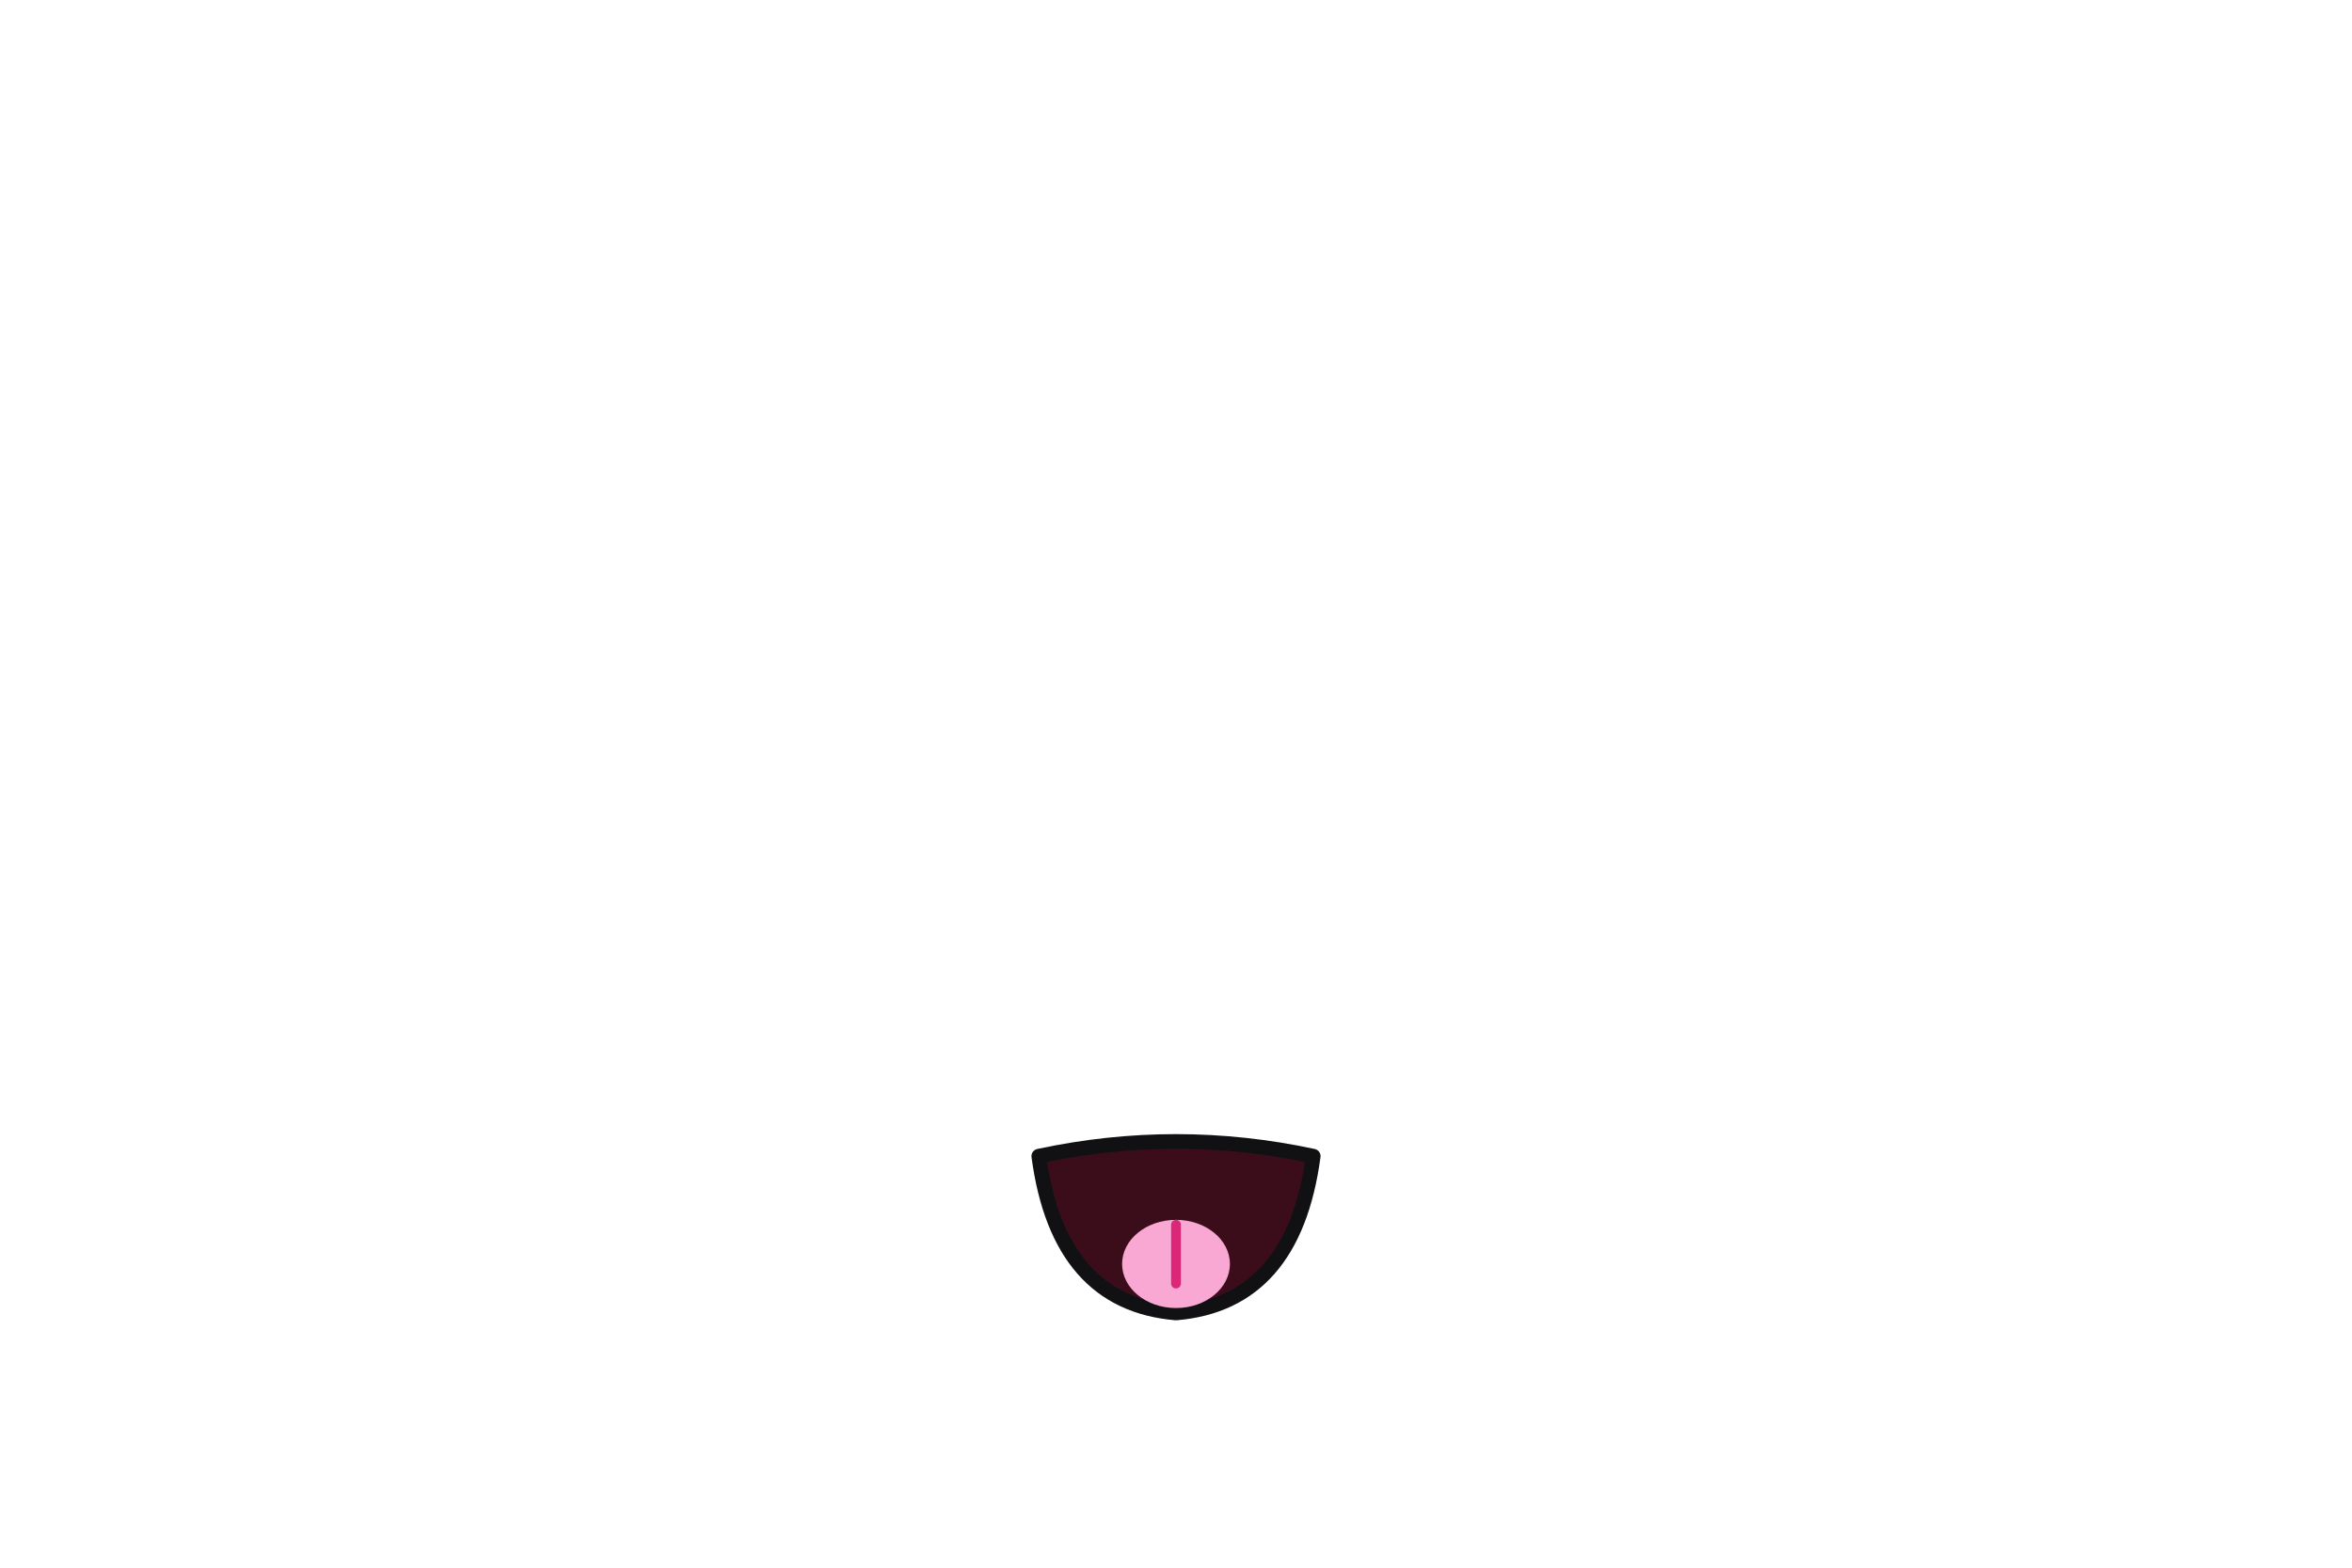
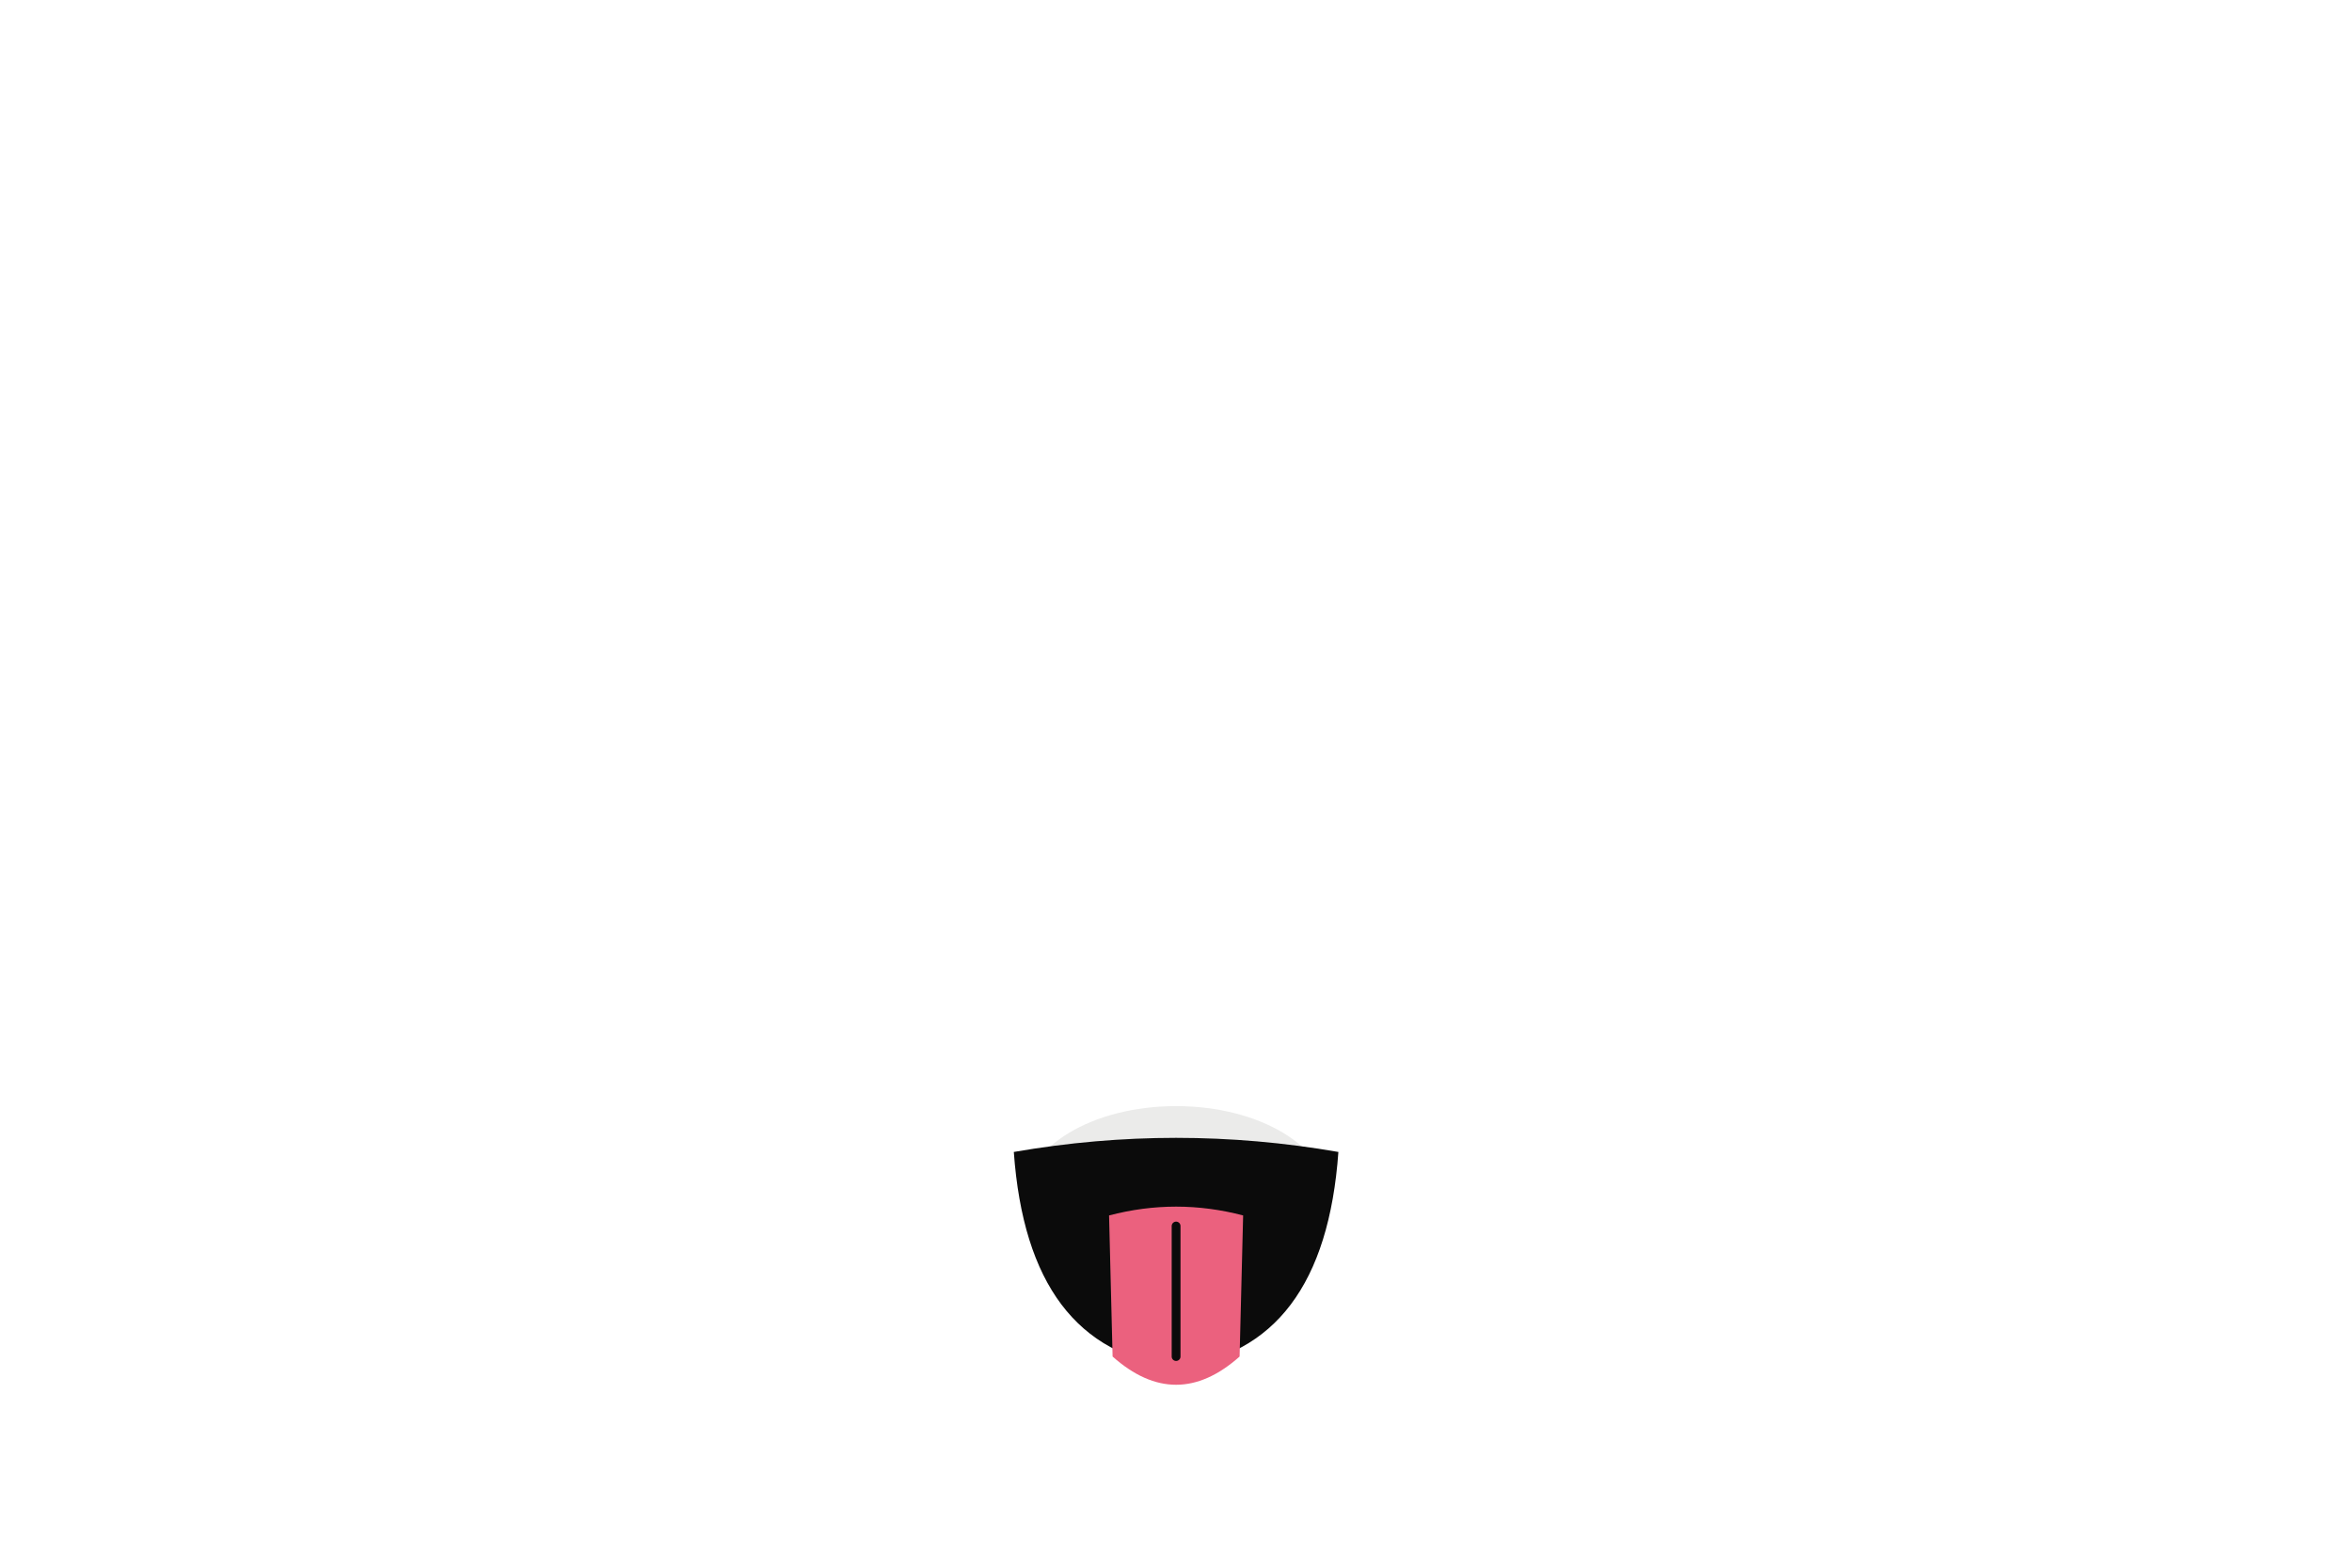
<svg xmlns="http://www.w3.org/2000/svg" viewBox="0 0 480 320" width="480" height="320">
-   <path d="M212,236 Q240,230 268,236 Q264,266 240,268 Q216,266 212,236 Z" fill="#3b0d1a" stroke="#111114" stroke-width="3" stroke-linejoin="round" />
-   <ellipse cx="240" cy="258" rx="11" ry="9" fill="#f9a8d4" />
-   <path d="M240,250 L240,262" stroke="#db2777" stroke-width="2" stroke-linecap="round" />
+   <g transform="translate(55.7 -39.9) scale(0.36)">
+     <ellipse cx="512" cy="790" rx="86" ry="52" fill="#ebebea" />
+     <path d="M420,764 Q512,748 604,764 Q596,876 512,886 Q428,876 420,764 Z" fill="#0b0b0b" />
+     <path d="M474,800 Q512,790 550,800 L548,880 Q512,912 476,880 Z" fill="#eb617e" />
+     <path d="M512,806 V880" stroke="#0b0b0b" stroke-width="5" stroke-linecap="round" />
+   </g>
</svg>
